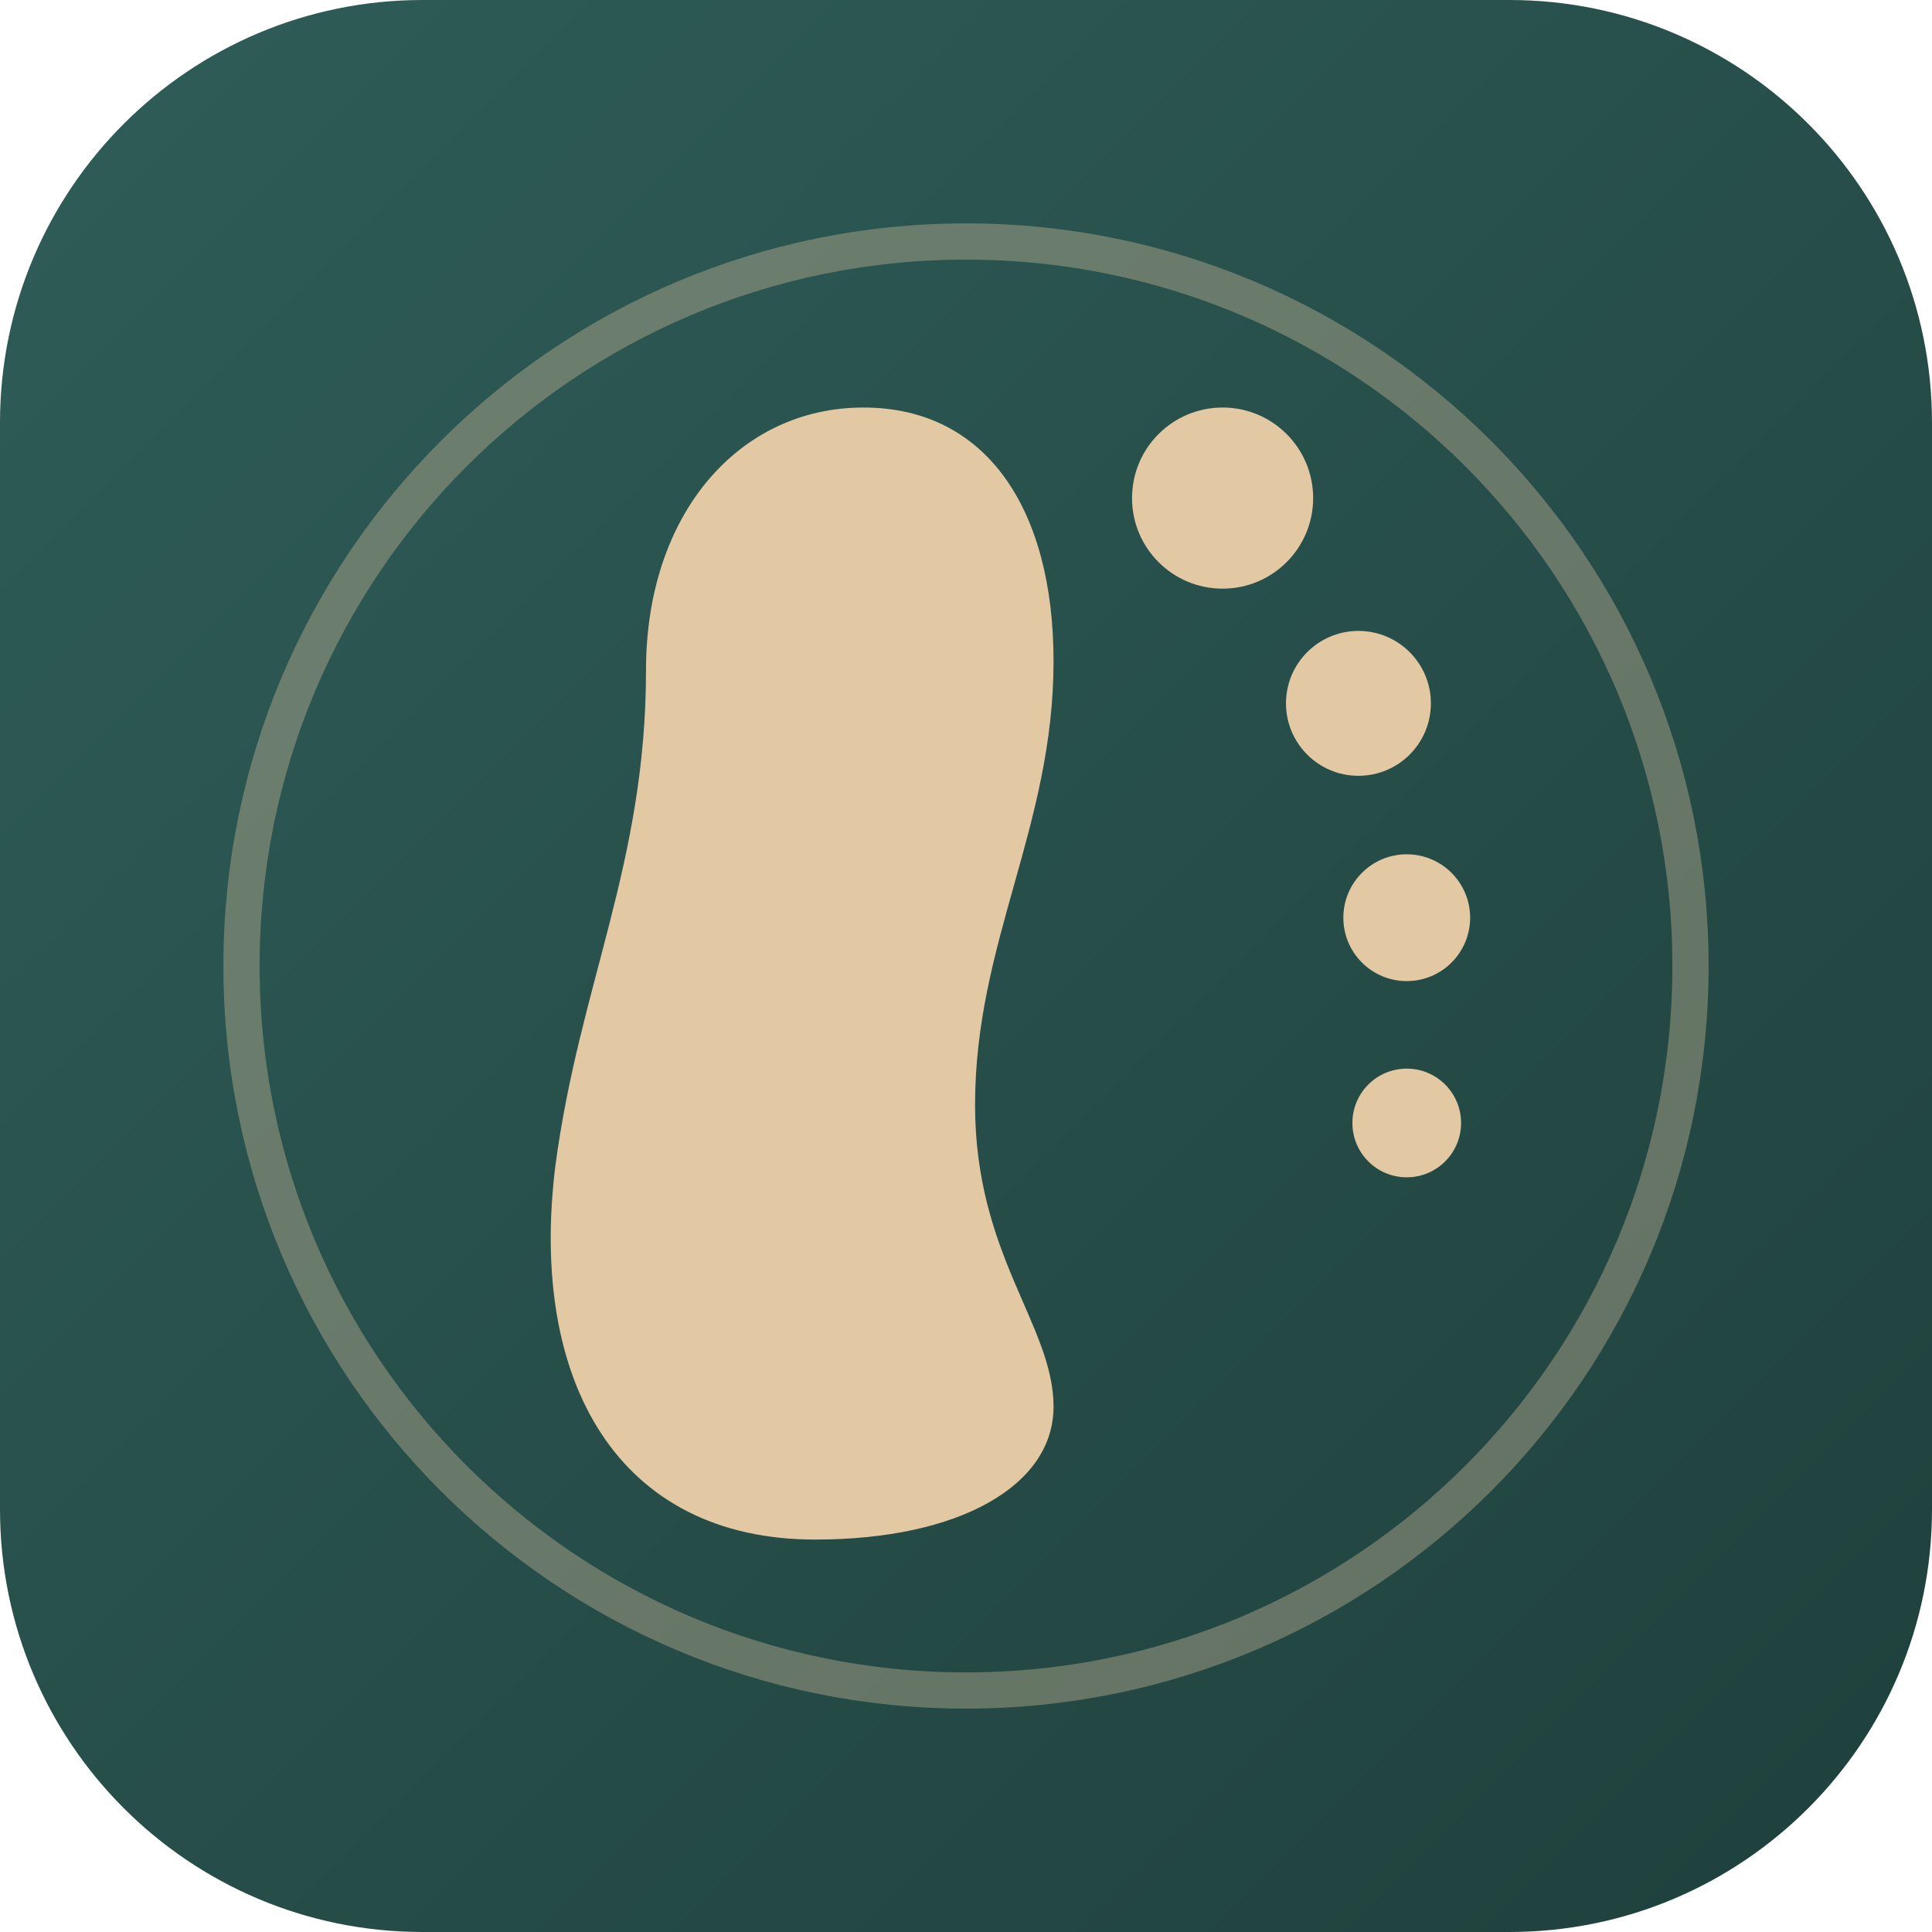
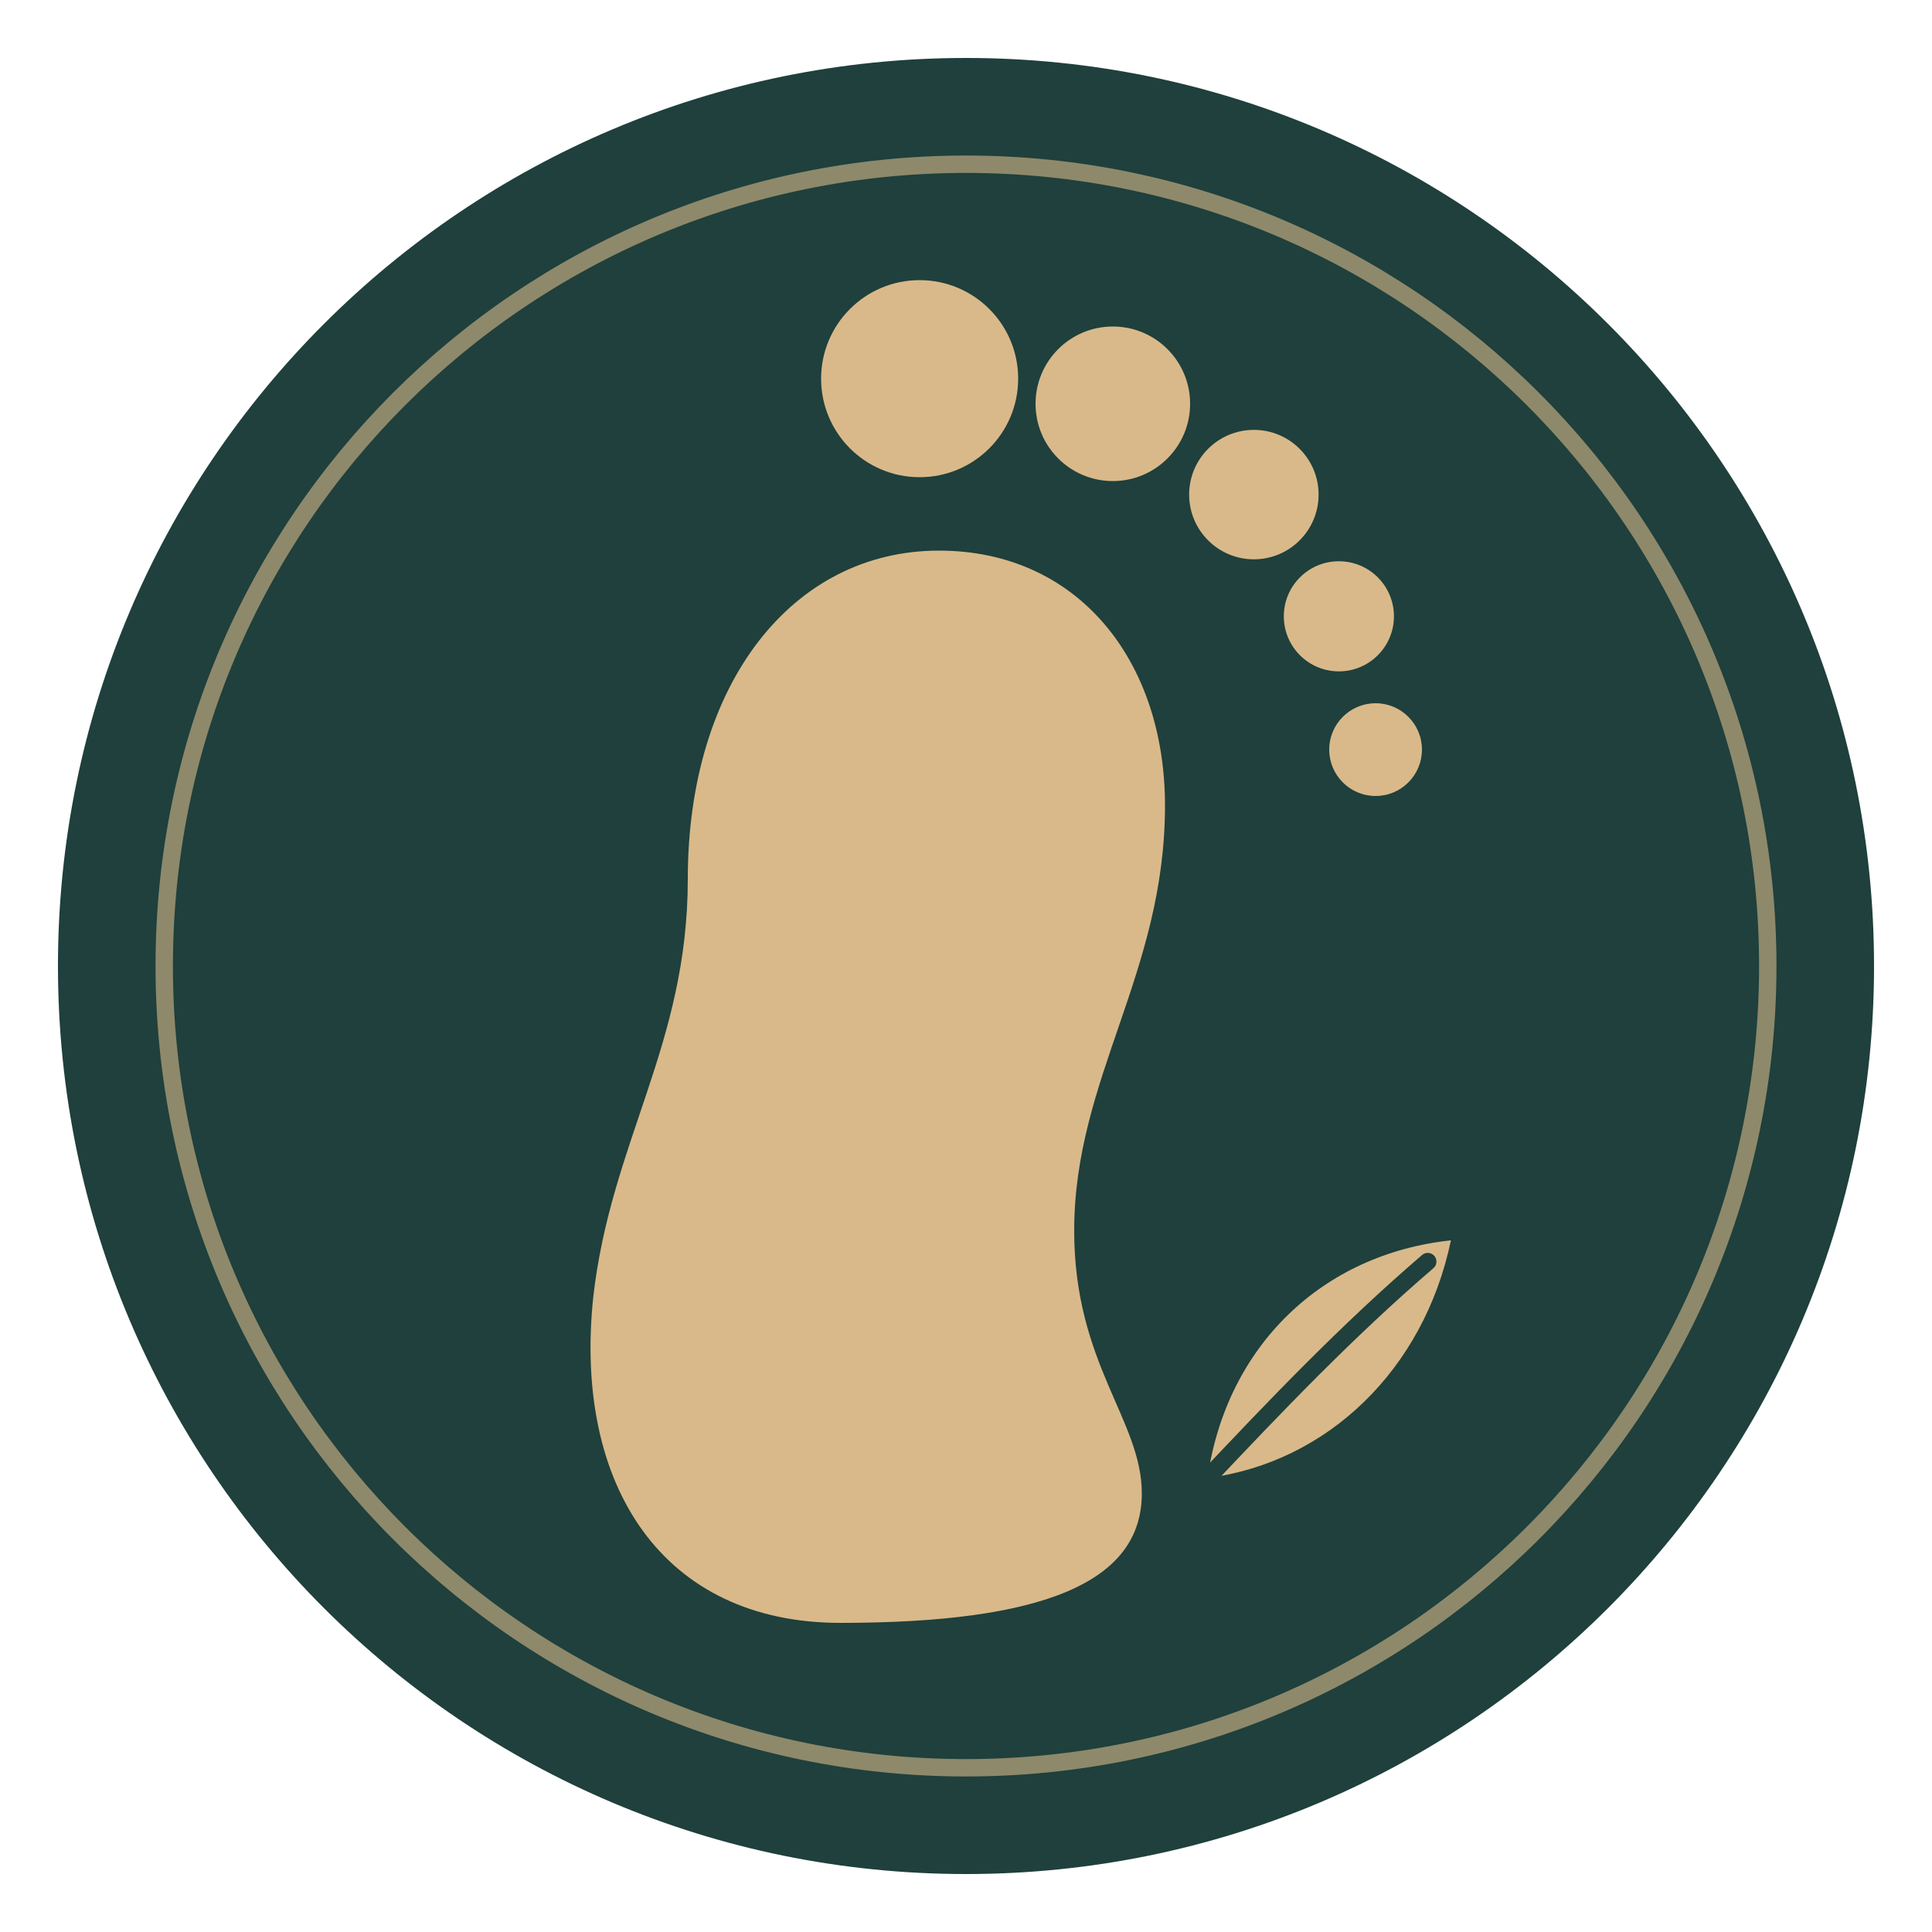
- <svg xmlns="http://www.w3.org/2000/svg" viewBox="0 0 64 64">
-   <defs>
-     <linearGradient id="g" x1="0" y1="0" x2="1" y2="1">
-       <stop offset="0" stop-color="#2f5d58" />
-       <stop offset="1" stop-color="#1f403c" />
-     </linearGradient>
-   </defs>
-   <rect width="64" height="64" rx="14" fill="url(#g)" />
-   <circle cx="32" cy="32" r="24" fill="none" stroke="#e2c9a3" stroke-opacity=".35" stroke-width="1.2" />
-   <path d="M27 51c-6.5 0-9.5-5.2-8.6-12.4.8-6 3-10 3-16.4C21.4 17 24.5 13.5 28.6 13.5s6.3 3.4 6.3 8.4c0 5.5-2.6 9.3-2.6 14.7 0 5 2.6 7.3 2.6 10C34.9 49.2 31.8 51 27 51z" fill="#e2c9a3" />
-   <circle cx="40.5" cy="16.5" r="3" fill="#e2c9a3" />
-   <circle cx="45" cy="23.3" r="2.4" fill="#e2c9a3" />
-   <circle cx="46.6" cy="30.4" r="2.1" fill="#e2c9a3" />
-   <circle cx="46.6" cy="37.2" r="1.8" fill="#e2c9a3" />
+ <svg xmlns="http://www.w3.org/2000/svg" viewBox="0 0 100 100">
+   <circle cx="50" cy="50" r="47" fill="#1f403c" />
+   <circle cx="50" cy="50" r="41.5" fill="none" stroke="#d9b98a" stroke-width=".9" stroke-opacity=".6" />
+   <path d="M43.5 84c-9.2 0-13.8-7.1-12.8-16.8.9-8.1 4.9-13.1 4.9-21.7C35.6 35.4 41 28.5 48.6 28.5c7.2 0 11.7 5.7 11.7 13.2 0 8.7-4.7 14.1-4.7 22 0 6.9 3.5 9.8 3.5 13.6 0 4.6-5.1 6.7-15.6 6.7z" fill="#d9b98a" />
+   <circle cx="47.6" cy="19.6" r="5.1" fill="#d9b98a" />
+   <circle cx="57.6" cy="20.9" r="4.0" fill="#d9b98a" />
+   <circle cx="64.9" cy="25.6" r="3.35" fill="#d9b98a" />
+   <circle cx="69.3" cy="31.9" r="2.85" fill="#d9b98a" />
+   <circle cx="71.2" cy="38.8" r="2.4" fill="#d9b98a" />
+   <path d="M62.5 76.5c6.2-.8 11.2-5.6 12.6-12.3-6.6.7-11.6 5.4-12.6 12.3z" fill="#d9b98a" />
+   <path d="M62.5 76.5c3.4-3.6 7.2-7.6 11.4-11.2" stroke="#1f403c" stroke-width=".9" fill="none" stroke-linecap="round" />
</svg>
